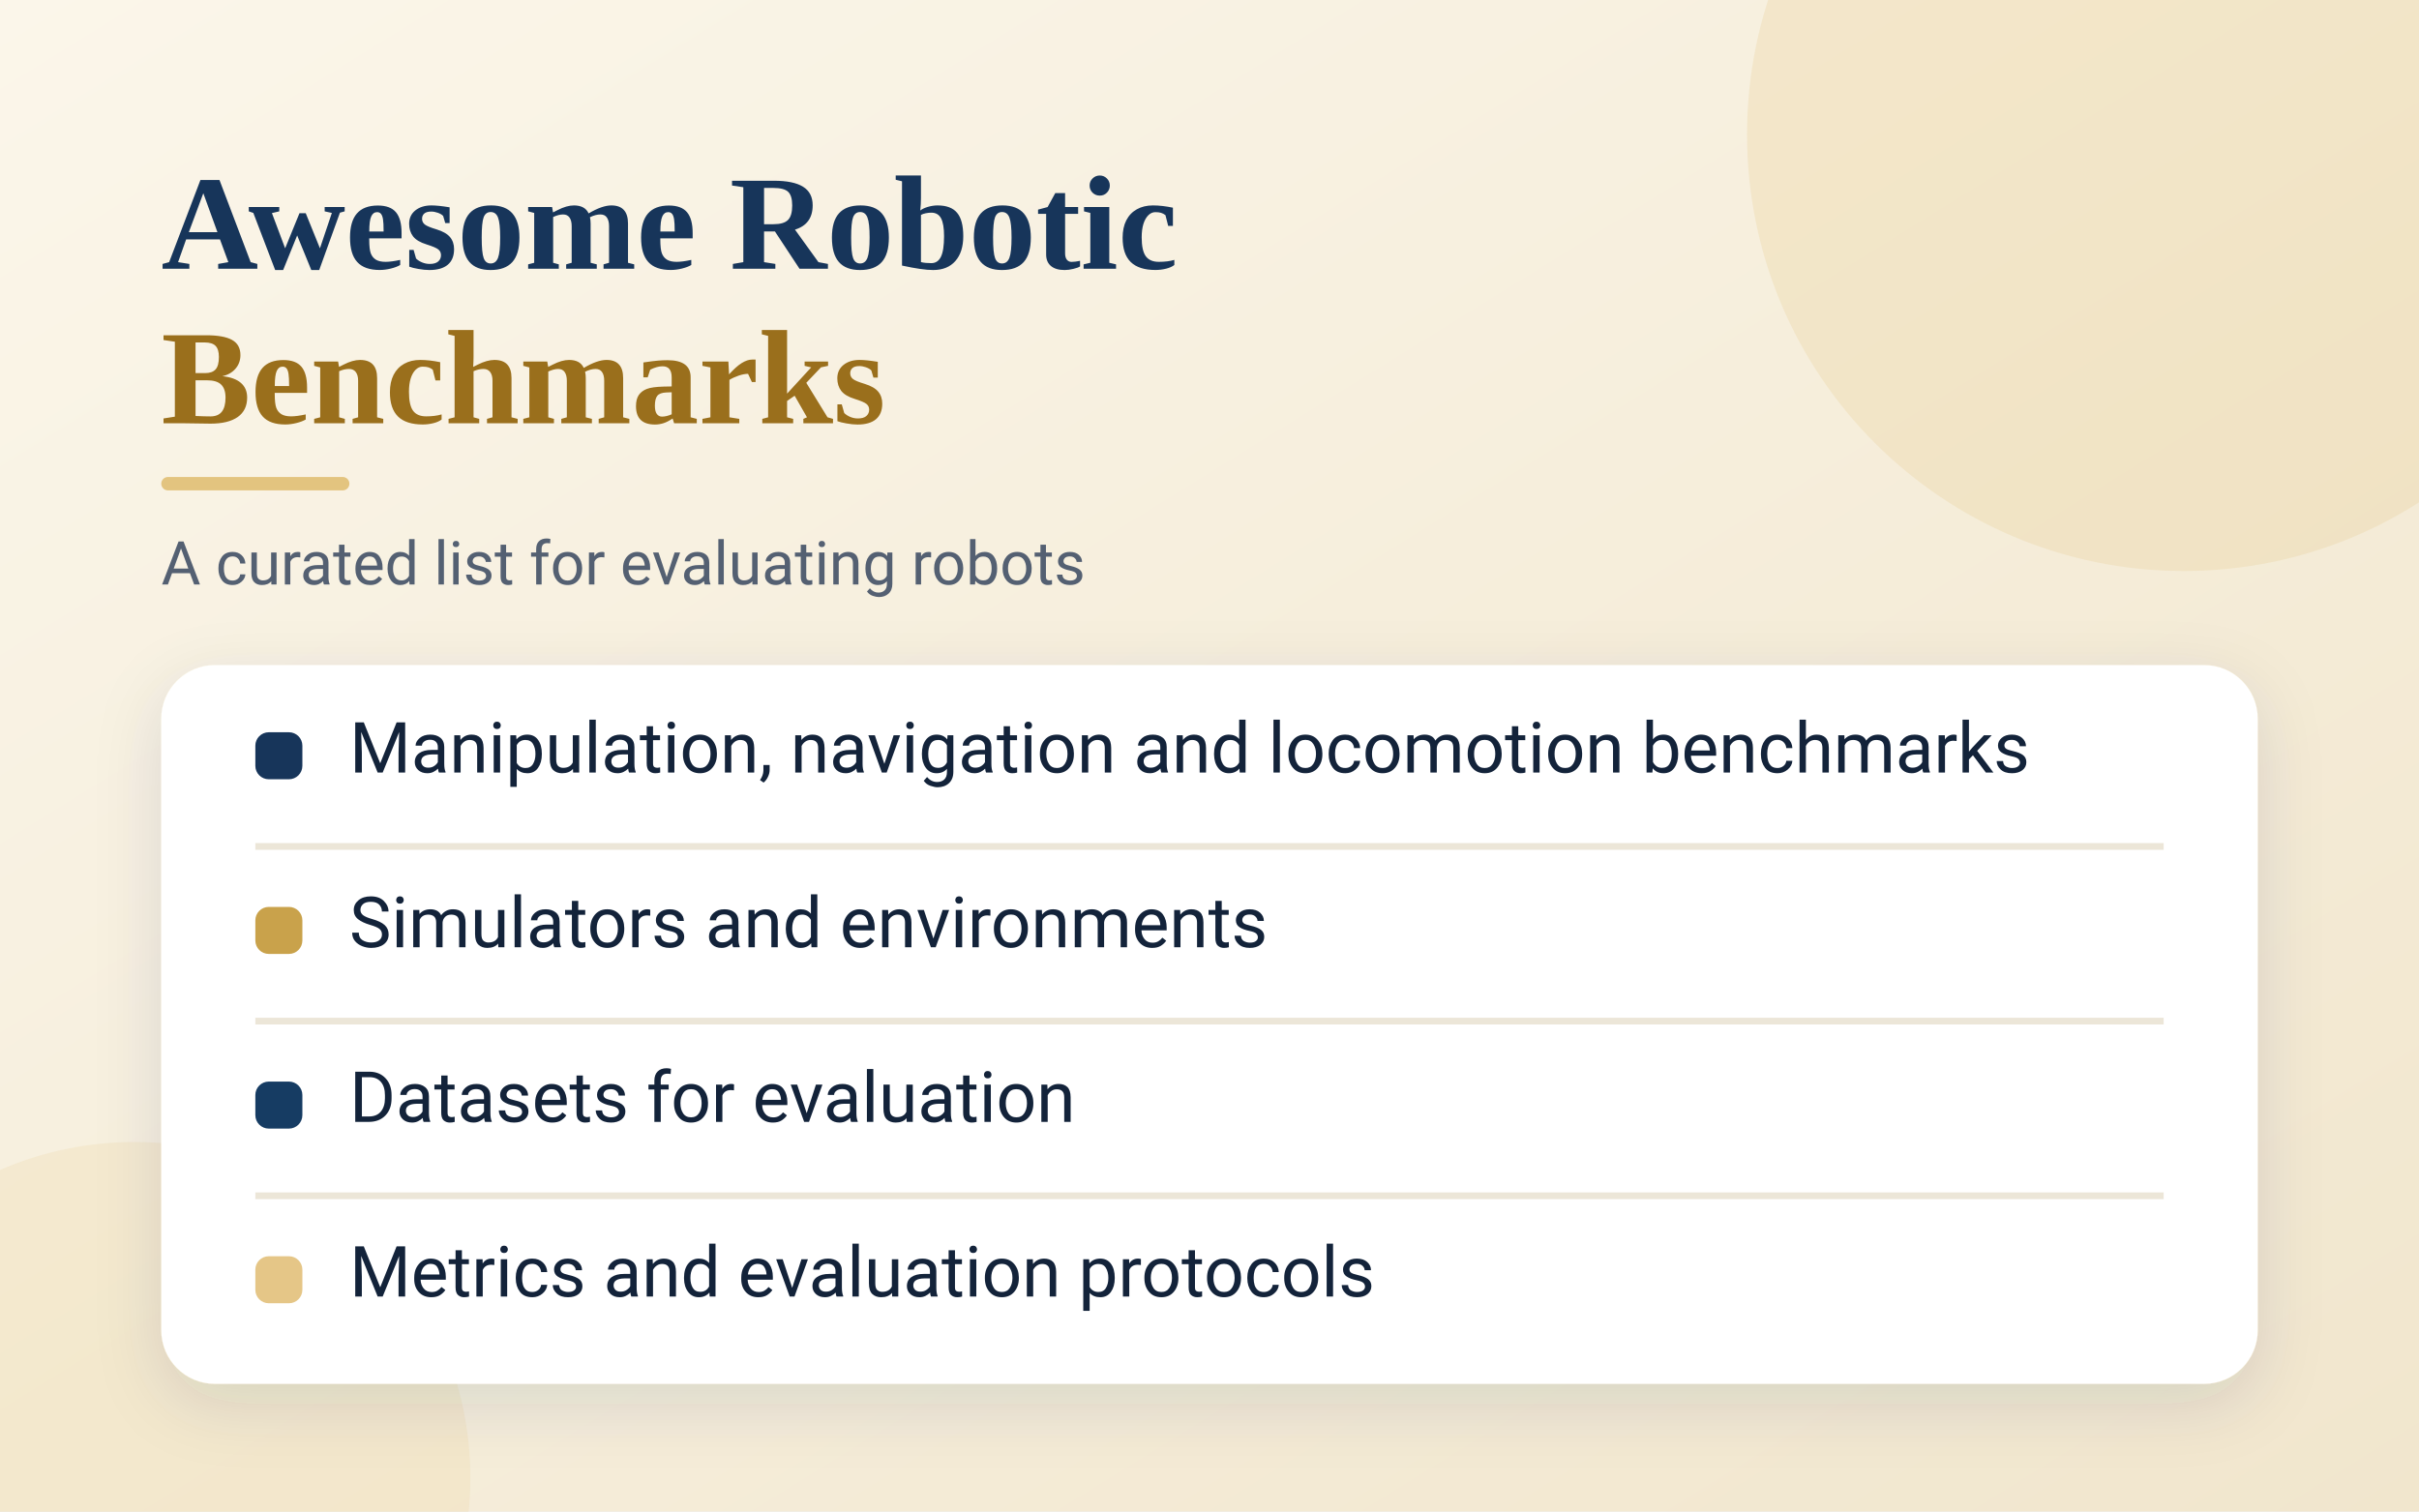
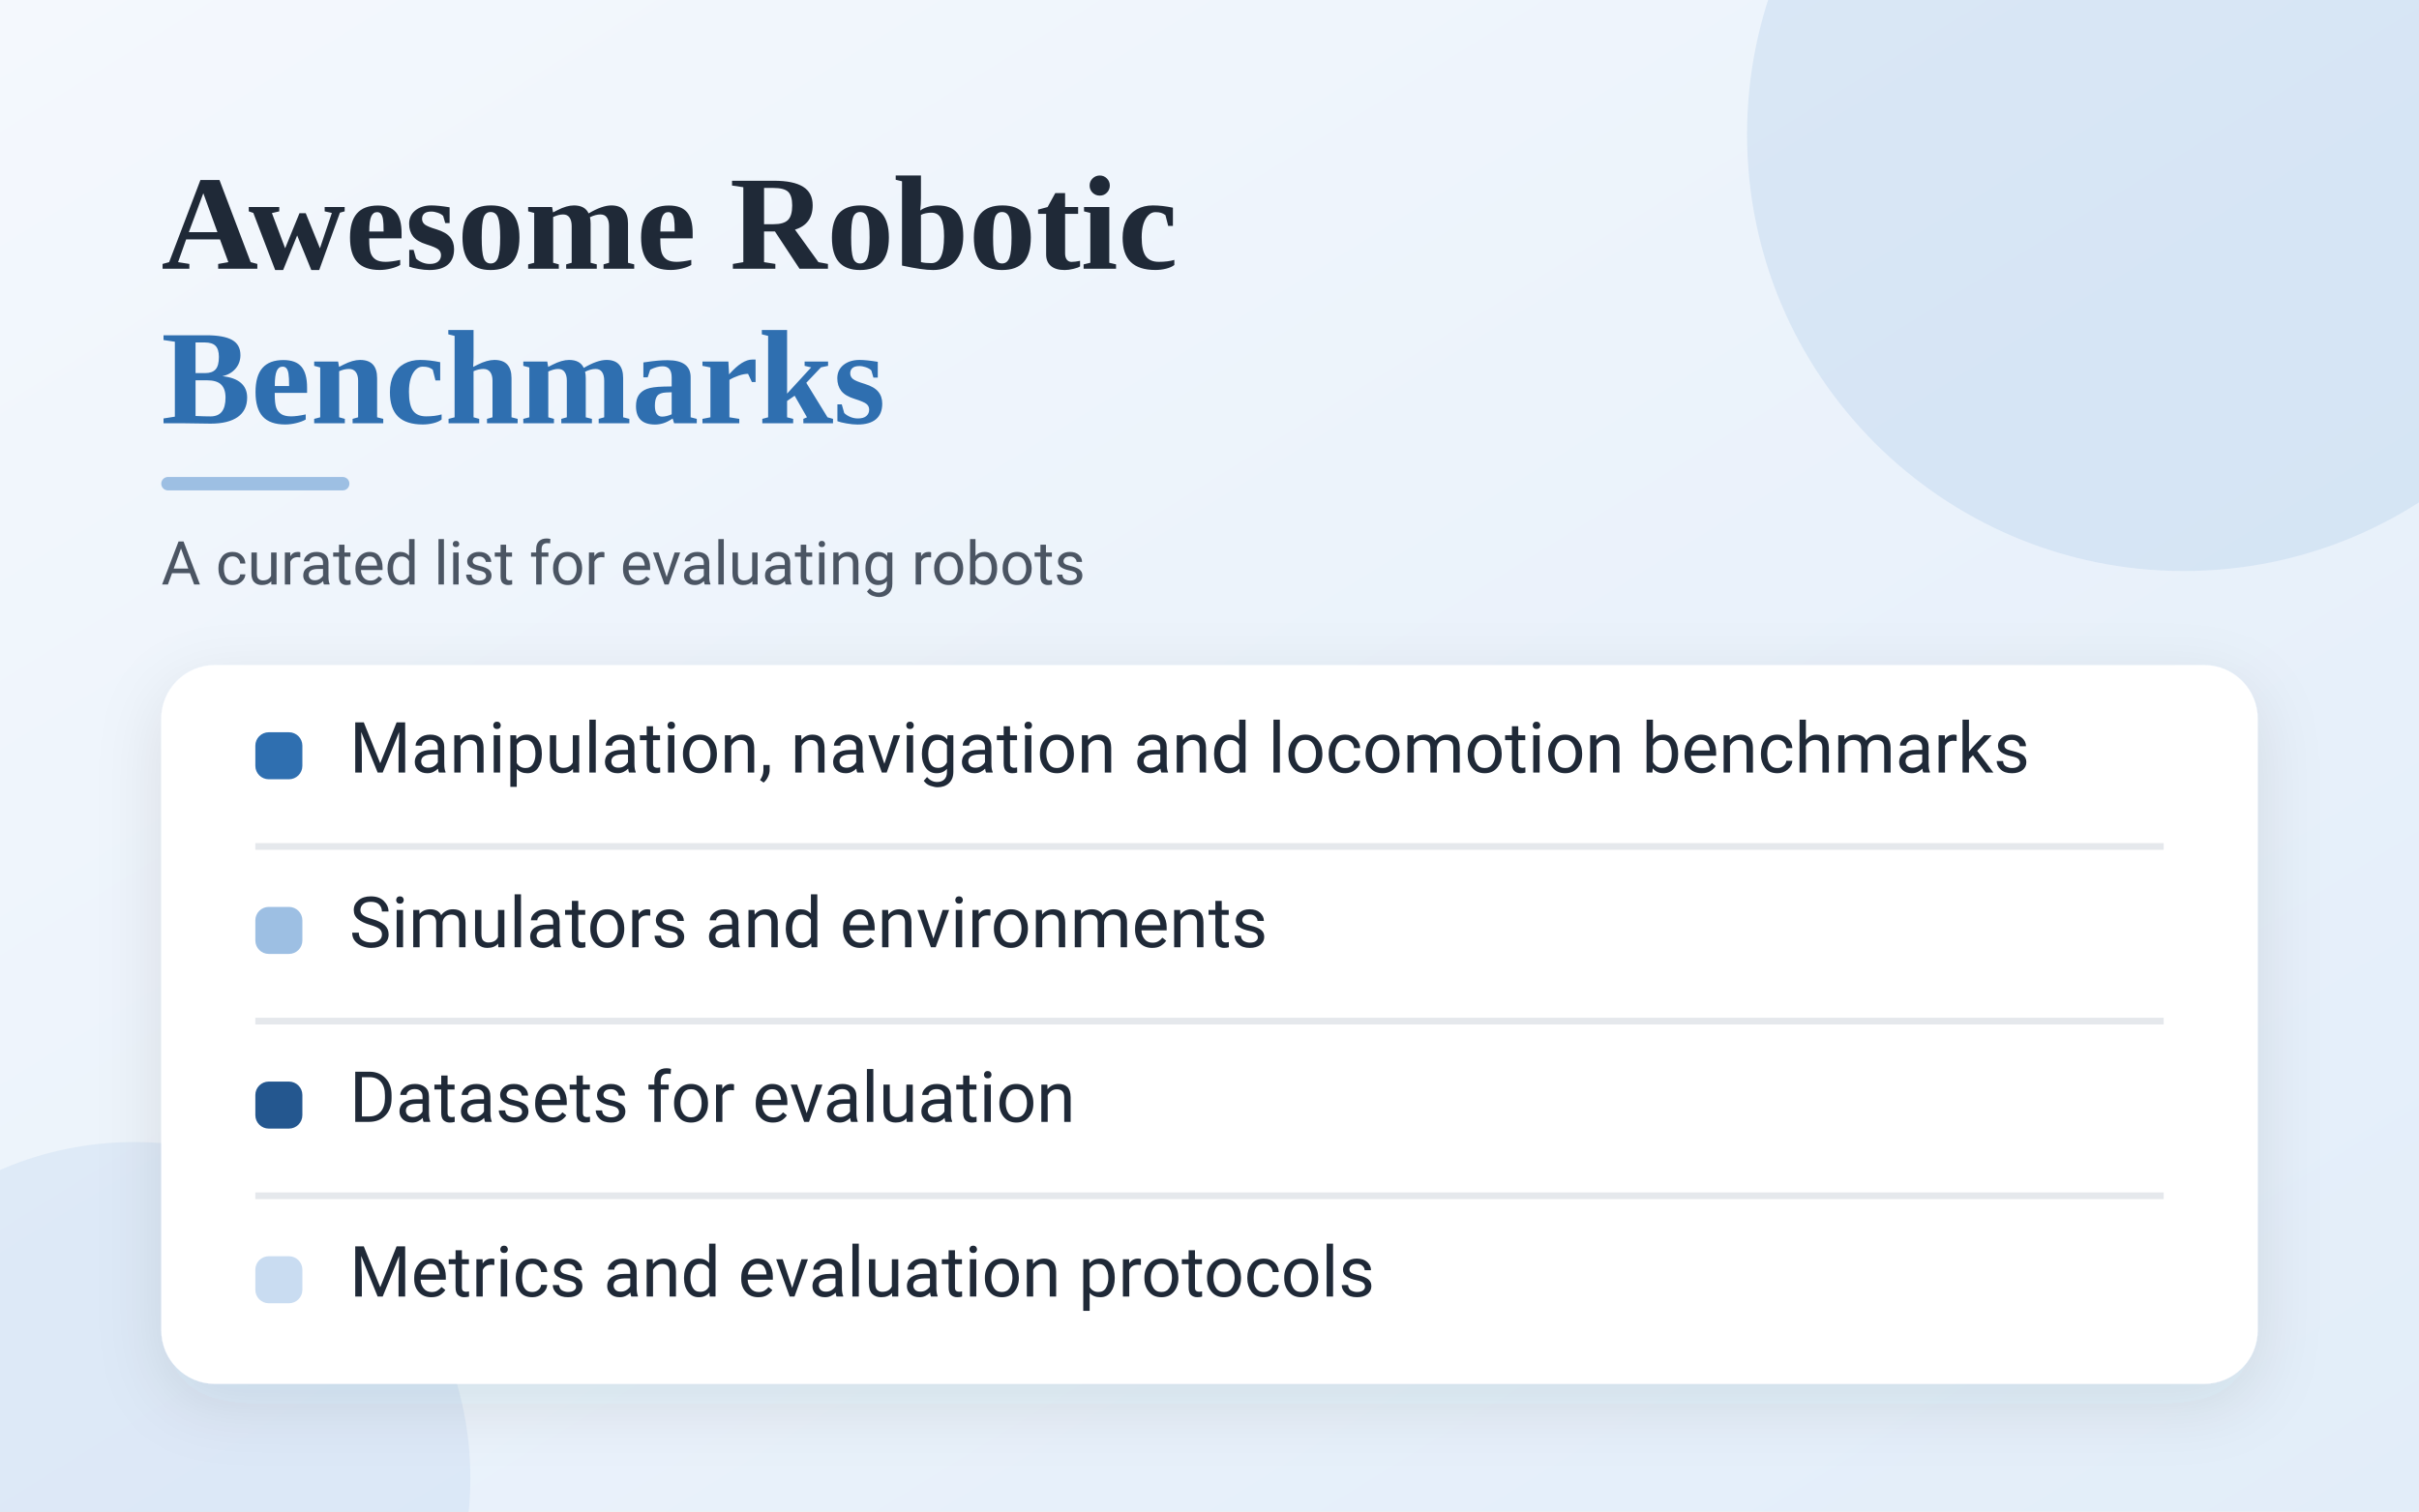
<svg xmlns="http://www.w3.org/2000/svg" viewBox="0 0 720 450" width="720" height="450" font-family="-apple-system, BlinkMacSystemFont, 'Segoe UI', Roboto, Helvetica, Arial, sans-serif">
  <defs>
    <linearGradient id="bg" x1="0" y1="0" x2="1" y2="1">
-       <stop offset="0" stop-color="#fbf6ea" />
-       <stop offset="1" stop-color="#f1e6cd" />
+       <stop offset="0" stop-color="#f4f8fd" />
+       <stop offset="1" stop-color="#e2edf9" />
    </linearGradient>
    <filter id="sh" x="-10%" y="-10%" width="120%" height="130%">
-       <feDropShadow dx="0" dy="6" stdDeviation="10" flood-color="#17355a" flood-opacity="0.12" />
+       <feDropShadow dx="0" dy="6" stdDeviation="10" flood-color="#1f2937" flood-opacity="0.10" />
    </filter>
  </defs>
  <rect width="720" height="450" fill="url(#bg)" />
-   <circle cx="650" cy="40" r="130" fill="#e3c47f" opacity="0.22" />
-   <circle cx="40" cy="440" r="100" fill="#e3c47f" opacity="0.16" />
-   <text x="48" y="80" font-family="Georgia, 'Times New Roman', serif" font-size="40" font-weight="700" fill="#17355a">Awesome Robotic</text>
-   <text x="48" y="126" font-family="Georgia, 'Times New Roman', serif" font-size="40" font-weight="700" fill="#9a6f1c">Benchmarks</text>
-   <rect x="48" y="142" width="56" height="4" rx="2" fill="#e3c47f" />
-   <text x="48" y="174" font-size="18" fill="#546072">A curated list for evaluating robots</text>
+   <circle cx="650" cy="40" r="130" fill="#9dbfe3" opacity="0.25" />
+   <circle cx="40" cy="440" r="100" fill="#9dbfe3" opacity="0.18" />
+   <text x="48" y="80" font-family="Georgia, 'Times New Roman', serif" font-size="40" font-weight="700" fill="#1f2937">Awesome Robotic</text>
+   <text x="48" y="126" font-family="Georgia, 'Times New Roman', serif" font-size="40" font-weight="700" fill="#2f6fb0">Benchmarks</text>
+   <rect x="48" y="142" width="56" height="4" rx="2" fill="#9dbfe3" />
+   <text x="48" y="174" font-size="18" fill="#4b5563">A curated list for evaluating robots</text>
  <g filter="url(#sh)">
    <rect x="48" y="198" width="624" height="214" rx="16" fill="#ffffff" />
  </g>
-   <g font-size="21" fill="#13233a">
+   <g font-size="21" fill="#1f2937">
    <g transform="translate(76 230)">
-       <rect width="14" height="14" rx="4" y="-12" fill="#17355a" />
+       <rect width="14" height="14" rx="4" y="-12" fill="#2f6fb0" />
      <text x="28" y="0">Manipulation, navigation and locomotion benchmarks</text>
    </g>
-     <line x1="76" y1="252" x2="644" y2="252" stroke="#ece6d8" stroke-width="2" />
+     <line x1="76" y1="252" x2="644" y2="252" stroke="#e5e8ec" stroke-width="2" />
    <g transform="translate(76 282)">
-       <rect width="14" height="14" rx="4" y="-12" fill="#c9a24b" />
+       <rect width="14" height="14" rx="4" y="-12" fill="#9dbfe3" />
      <text x="28" y="0">Simulators and environments</text>
    </g>
-     <line x1="76" y1="304" x2="644" y2="304" stroke="#ece6d8" stroke-width="2" />
+     <line x1="76" y1="304" x2="644" y2="304" stroke="#e5e8ec" stroke-width="2" />
    <g transform="translate(76 334)">
-       <rect width="14" height="14" rx="4" y="-12" fill="#163c63" />
+       <rect width="14" height="14" rx="4" y="-12" fill="#24578f" />
      <text x="28" y="0">Datasets for evaluation</text>
    </g>
-     <line x1="76" y1="356" x2="644" y2="356" stroke="#ece6d8" stroke-width="2" />
+     <line x1="76" y1="356" x2="644" y2="356" stroke="#e5e8ec" stroke-width="2" />
    <g transform="translate(76 386)">
-       <rect width="14" height="14" rx="4" y="-12" fill="#e5c687" />
+       <rect width="14" height="14" rx="4" y="-12" fill="#c9dcf1" />
      <text x="28" y="0">Metrics and evaluation protocols</text>
    </g>
  </g>
</svg>
